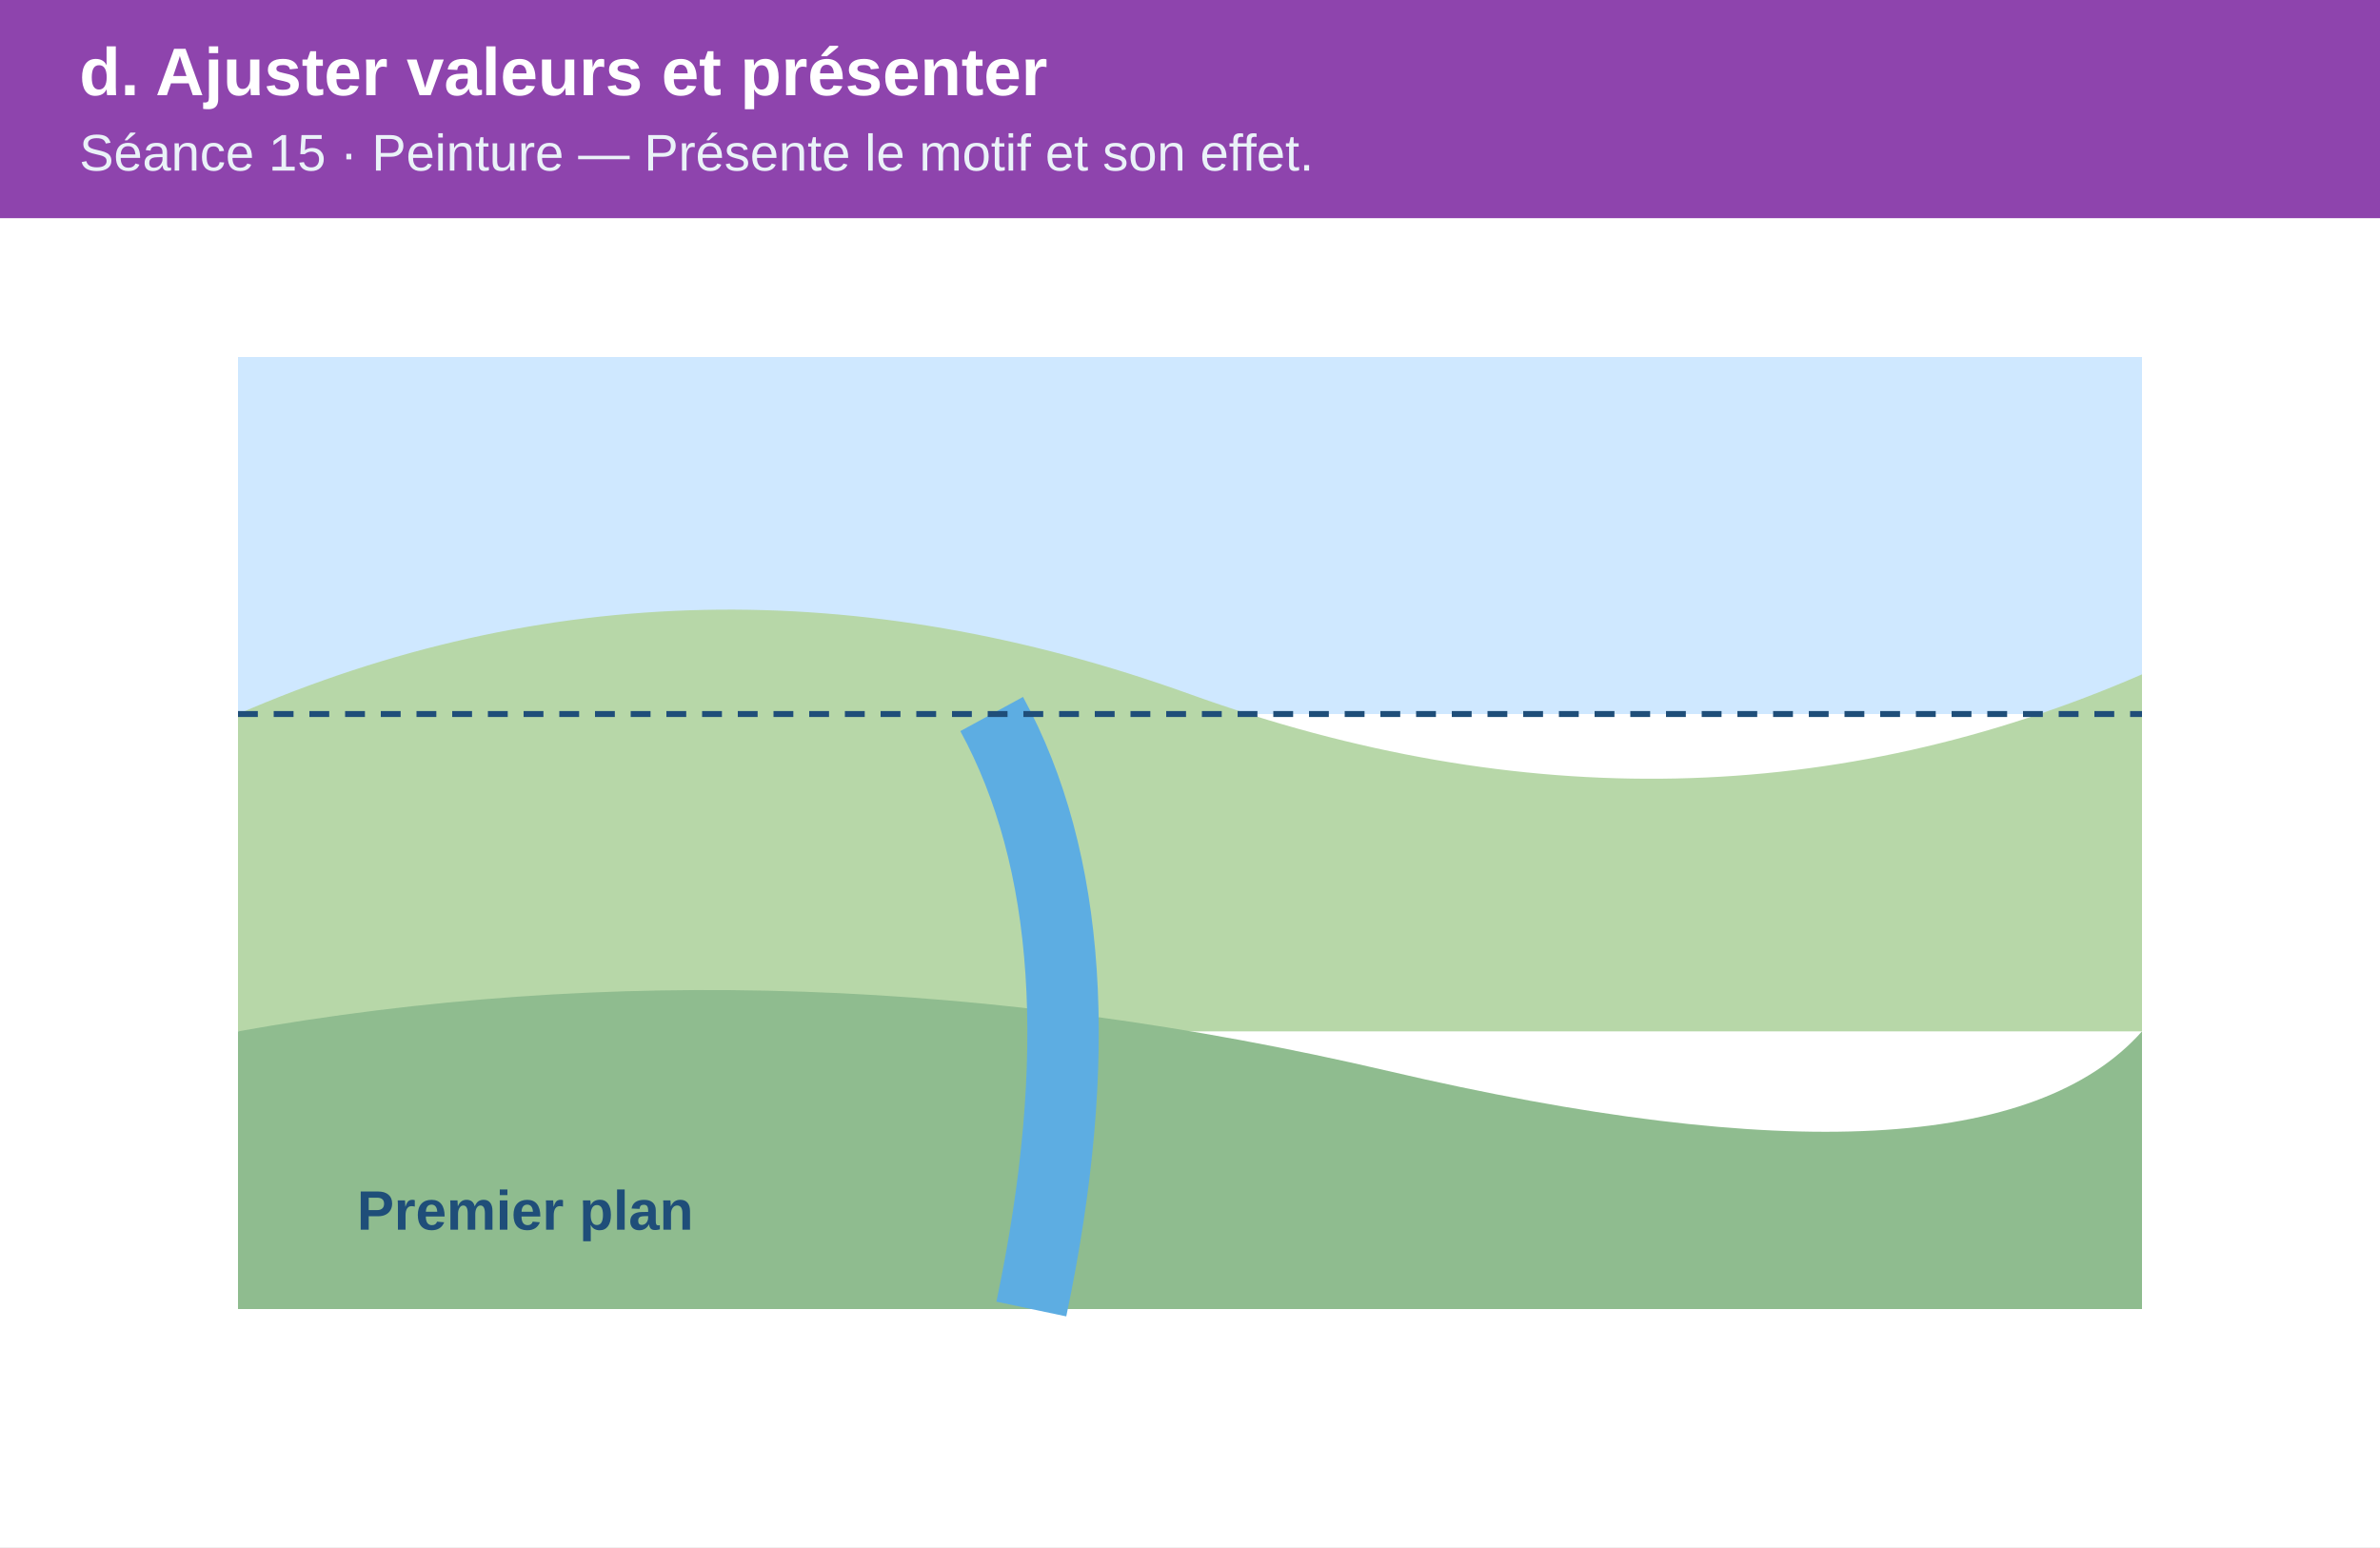
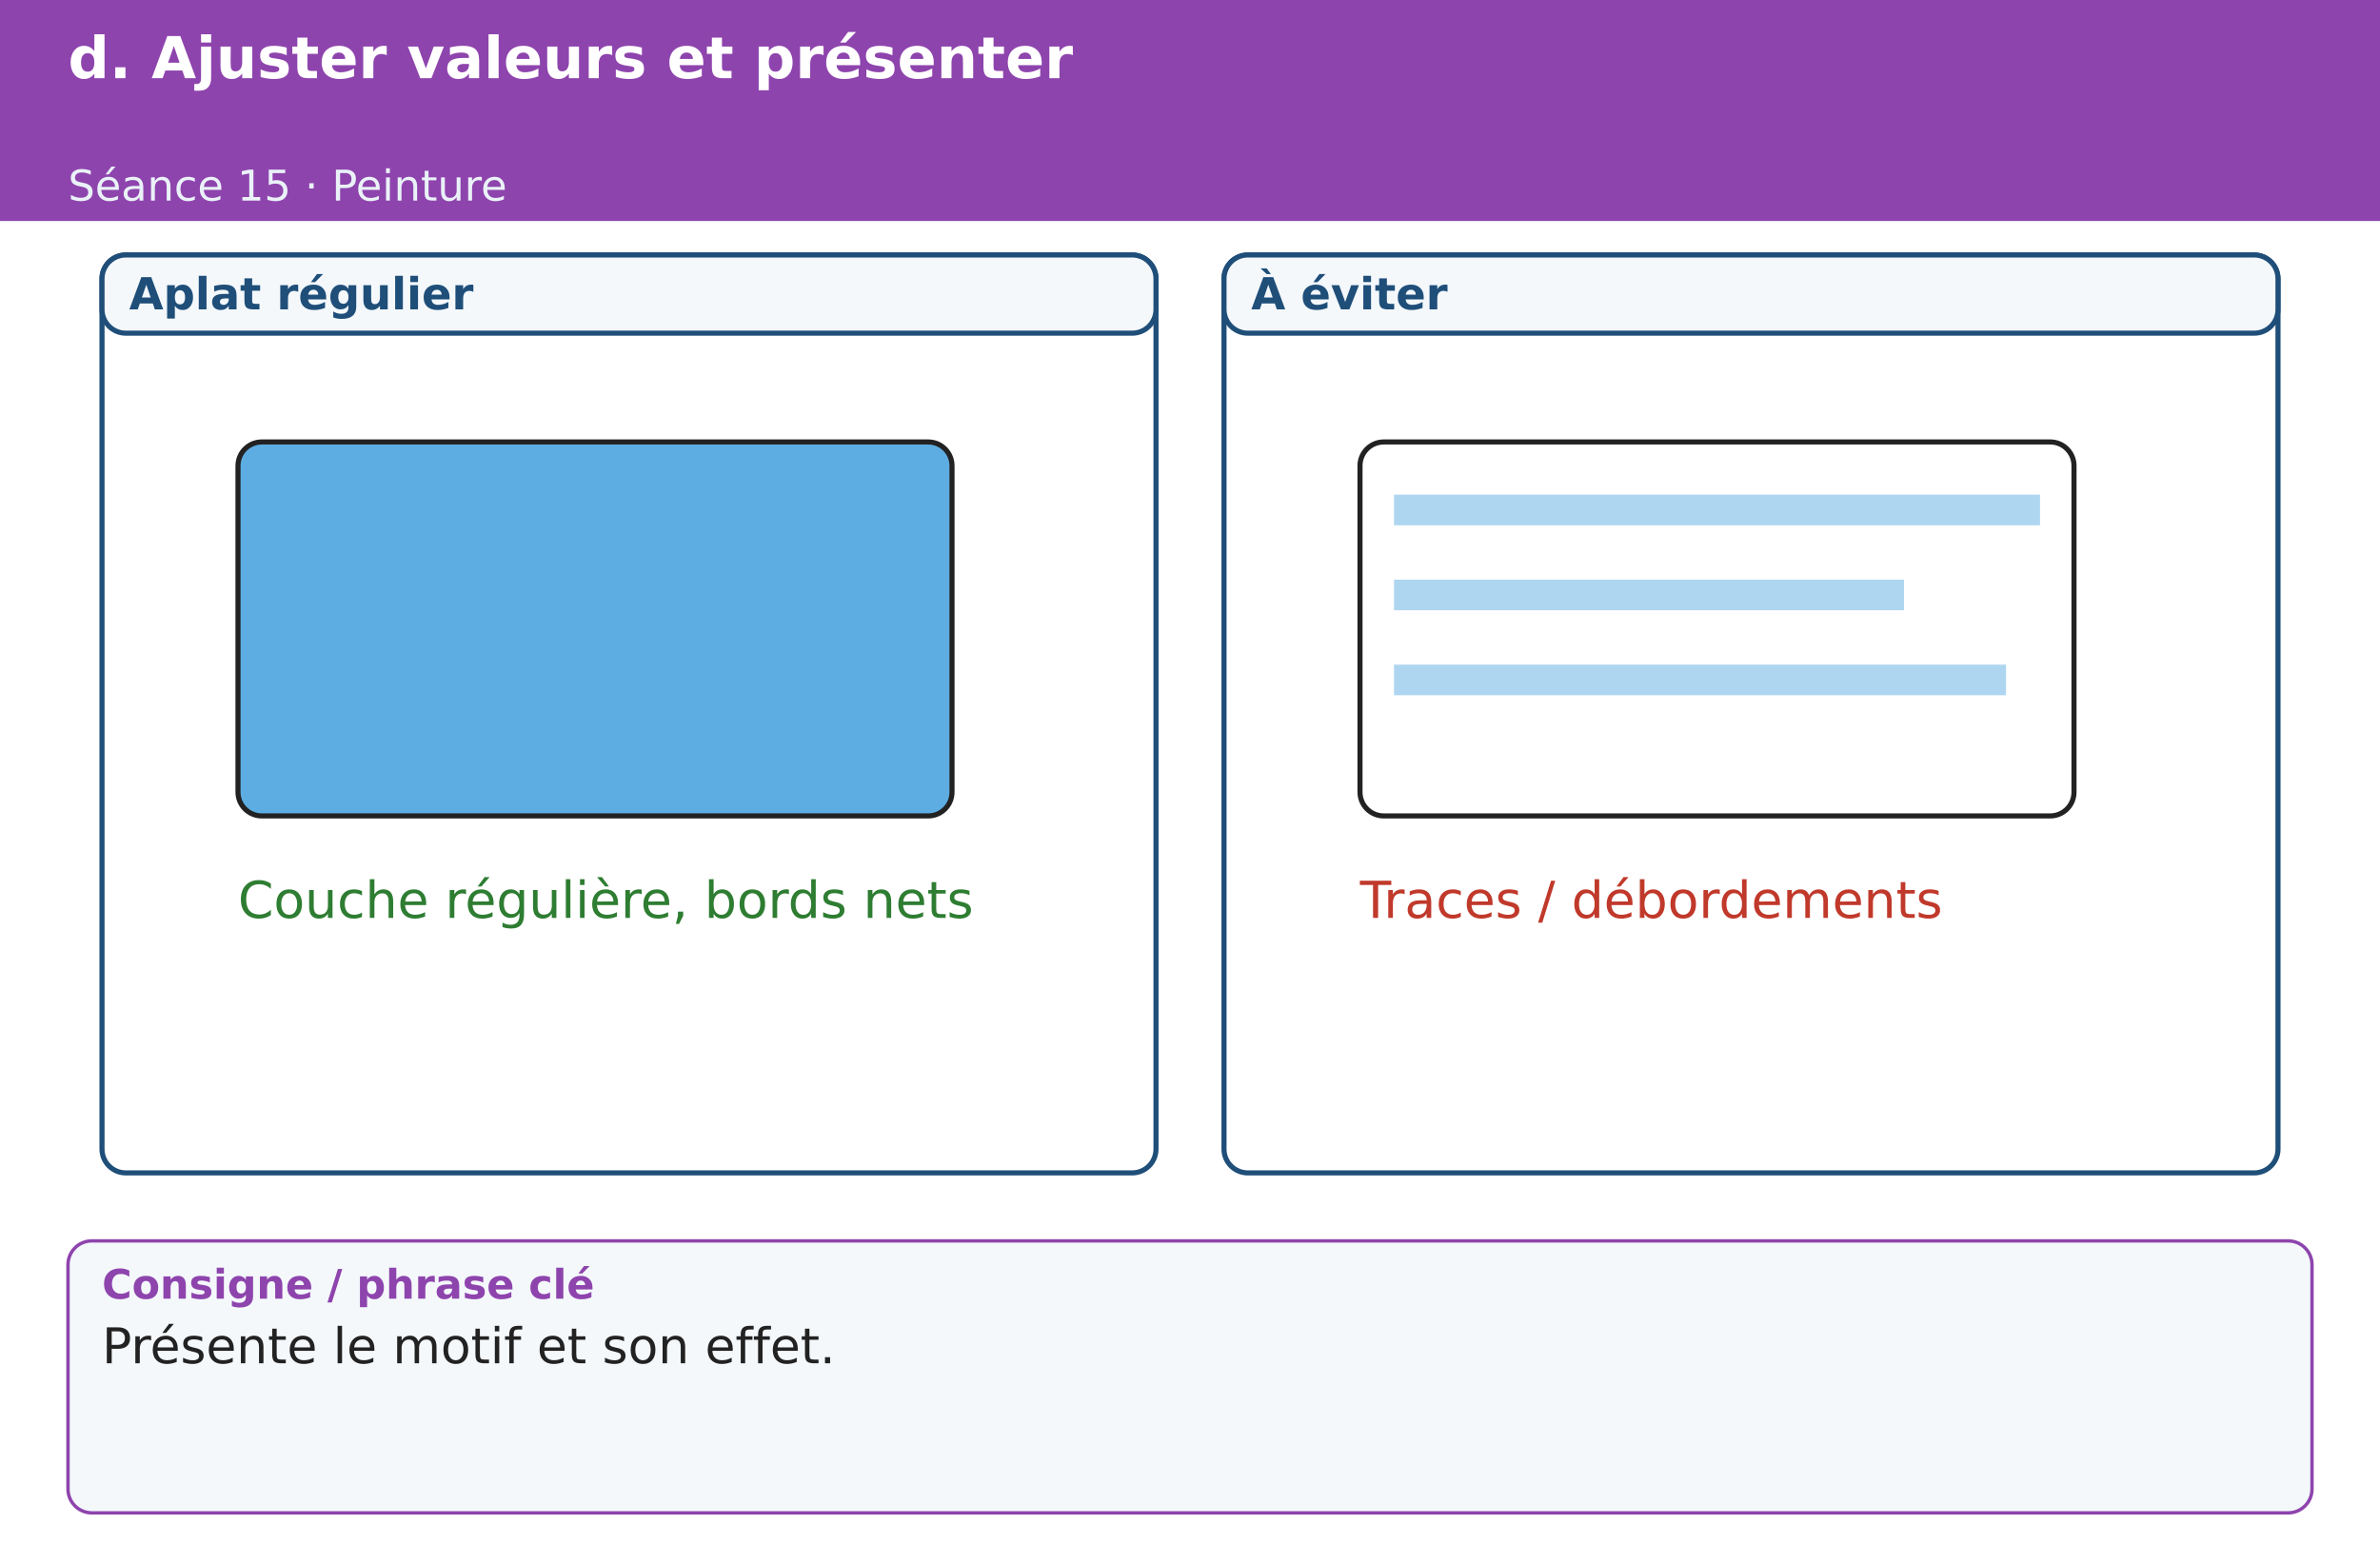
- <svg xmlns="http://www.w3.org/2000/svg" width="1200" height="780" viewBox="0 0 1200 780">
+ <svg xmlns="http://www.w3.org/2000/svg" width="1400" height="920" viewBox="0 0 1400 920">
  <defs>
    <marker id="arr" markerWidth="10" markerHeight="10" refX="8" refY="3" orient="auto">
      <path d="M0,0 L0,6 L9,3 z" fill="#C0392B" />
    </marker>
  </defs>
-   <rect width="1200" height="780" fill="#fff" />
-   <rect x="0" y="0" width="1200" height="110" fill="#8E44AD" />
-   <text x="40" y="48" font-family="Arial" font-size="34" font-weight="700" fill="#fff">d. Ajuster valeurs et présenter</text>
-   <text x="40" y="86" font-family="Arial" font-size="26" fill="#EAF2F8">Séance 15 · Peinture — Présente le motif et son effet.</text>
-   <rect x="120" y="180" width="960" height="180" fill="#cfe8ff" />
-   <path d="M120 360 Q350 260 600 350 T1080 340 L1080 520 L120 520 Z" fill="#b7d7a8" />
-   <path d="M120 520 Q400 470 700 540 T1080 520 L1080 660 L120 660 Z" fill="#8fbc8f" />
-   <path d="M500 360 Q560 470 520 660" fill="none" stroke="#5dade2" stroke-width="36" />
-   <line x1="120" y1="360" x2="1080" y2="360" stroke="#1F4E79" stroke-width="3" stroke-dasharray="10 8" />
-   <text x="180" y="620" font-family="Arial, sans-serif" font-size="28" font-weight="700" fill="#1F4E79" text-anchor="start">Premier plan</text>
+   <rect width="1400" height="920" fill="#fff" />
+   <rect width="1400" height="130" fill="#8E44AD" />
+   <text x="40" y="46" font-family="DejaVu Sans, Arial" font-size="34" font-weight="700" fill="#fff">d. Ajuster valeurs et présenter</text>
+   <text x="40" y="118" font-family="DejaVu Sans, Arial" font-size="25" fill="#EAF2F8">Séance 15 · Peinture</text>
+   <rect x="60" y="150" width="620" height="540" rx="14" fill="#fff" stroke="#1F4E79" stroke-width="3" />
+   <rect x="60" y="150" width="620" height="46" rx="14" fill="#F4F8FB" stroke="#1F4E79" stroke-width="3" />
+   <text x="76" y="182" font-family="DejaVu Sans, Arial, sans-serif" font-size="26" font-weight="700" fill="#1F4E79" text-anchor="start">Aplat régulier</text>
+   <rect x="140" y="260" width="420" height="220" rx="14" fill="#5DADE2" stroke="#222" stroke-width="3" />
+   <text x="140" y="540" font-family="DejaVu Sans, Arial, sans-serif" font-size="30" font-weight="400" fill="#2E7D32" text-anchor="start">Couche régulière, bords nets</text>
+   <rect x="720" y="150" width="620" height="540" rx="14" fill="#fff" stroke="#1F4E79" stroke-width="3" />
+   <rect x="720" y="150" width="620" height="46" rx="14" fill="#F4F8FB" stroke="#1F4E79" stroke-width="3" />
+   <text x="736" y="182" font-family="DejaVu Sans, Arial, sans-serif" font-size="26" font-weight="700" fill="#1F4E79" text-anchor="start">À éviter</text>
+   <rect x="800" y="260" width="420" height="220" rx="14" fill="#fff" stroke="#222" stroke-width="3" />
+   <path d="M820 300 h380 M820 350 h300 M820 400 h360" stroke="#5DADE2" stroke-width="18" opacity="0.5" />
+   <text x="800" y="540" font-family="DejaVu Sans, Arial, sans-serif" font-size="30" font-weight="400" fill="#C0392B" text-anchor="start">Traces / débordements</text>
+   <rect x="40" y="730" width="1320" height="160" rx="14" fill="#F4F8FB" stroke="#8E44AD" stroke-width="2" />
+   <text x="60" y="764" font-family="DejaVu Sans, Arial" font-size="24" font-weight="700" fill="#8E44AD">Consigne / phrase clé</text>
+   <text x="60" y="802" font-family="DejaVu Sans, Arial" font-size="29" fill="#222">Présente le motif et son effet.</text>
</svg>
